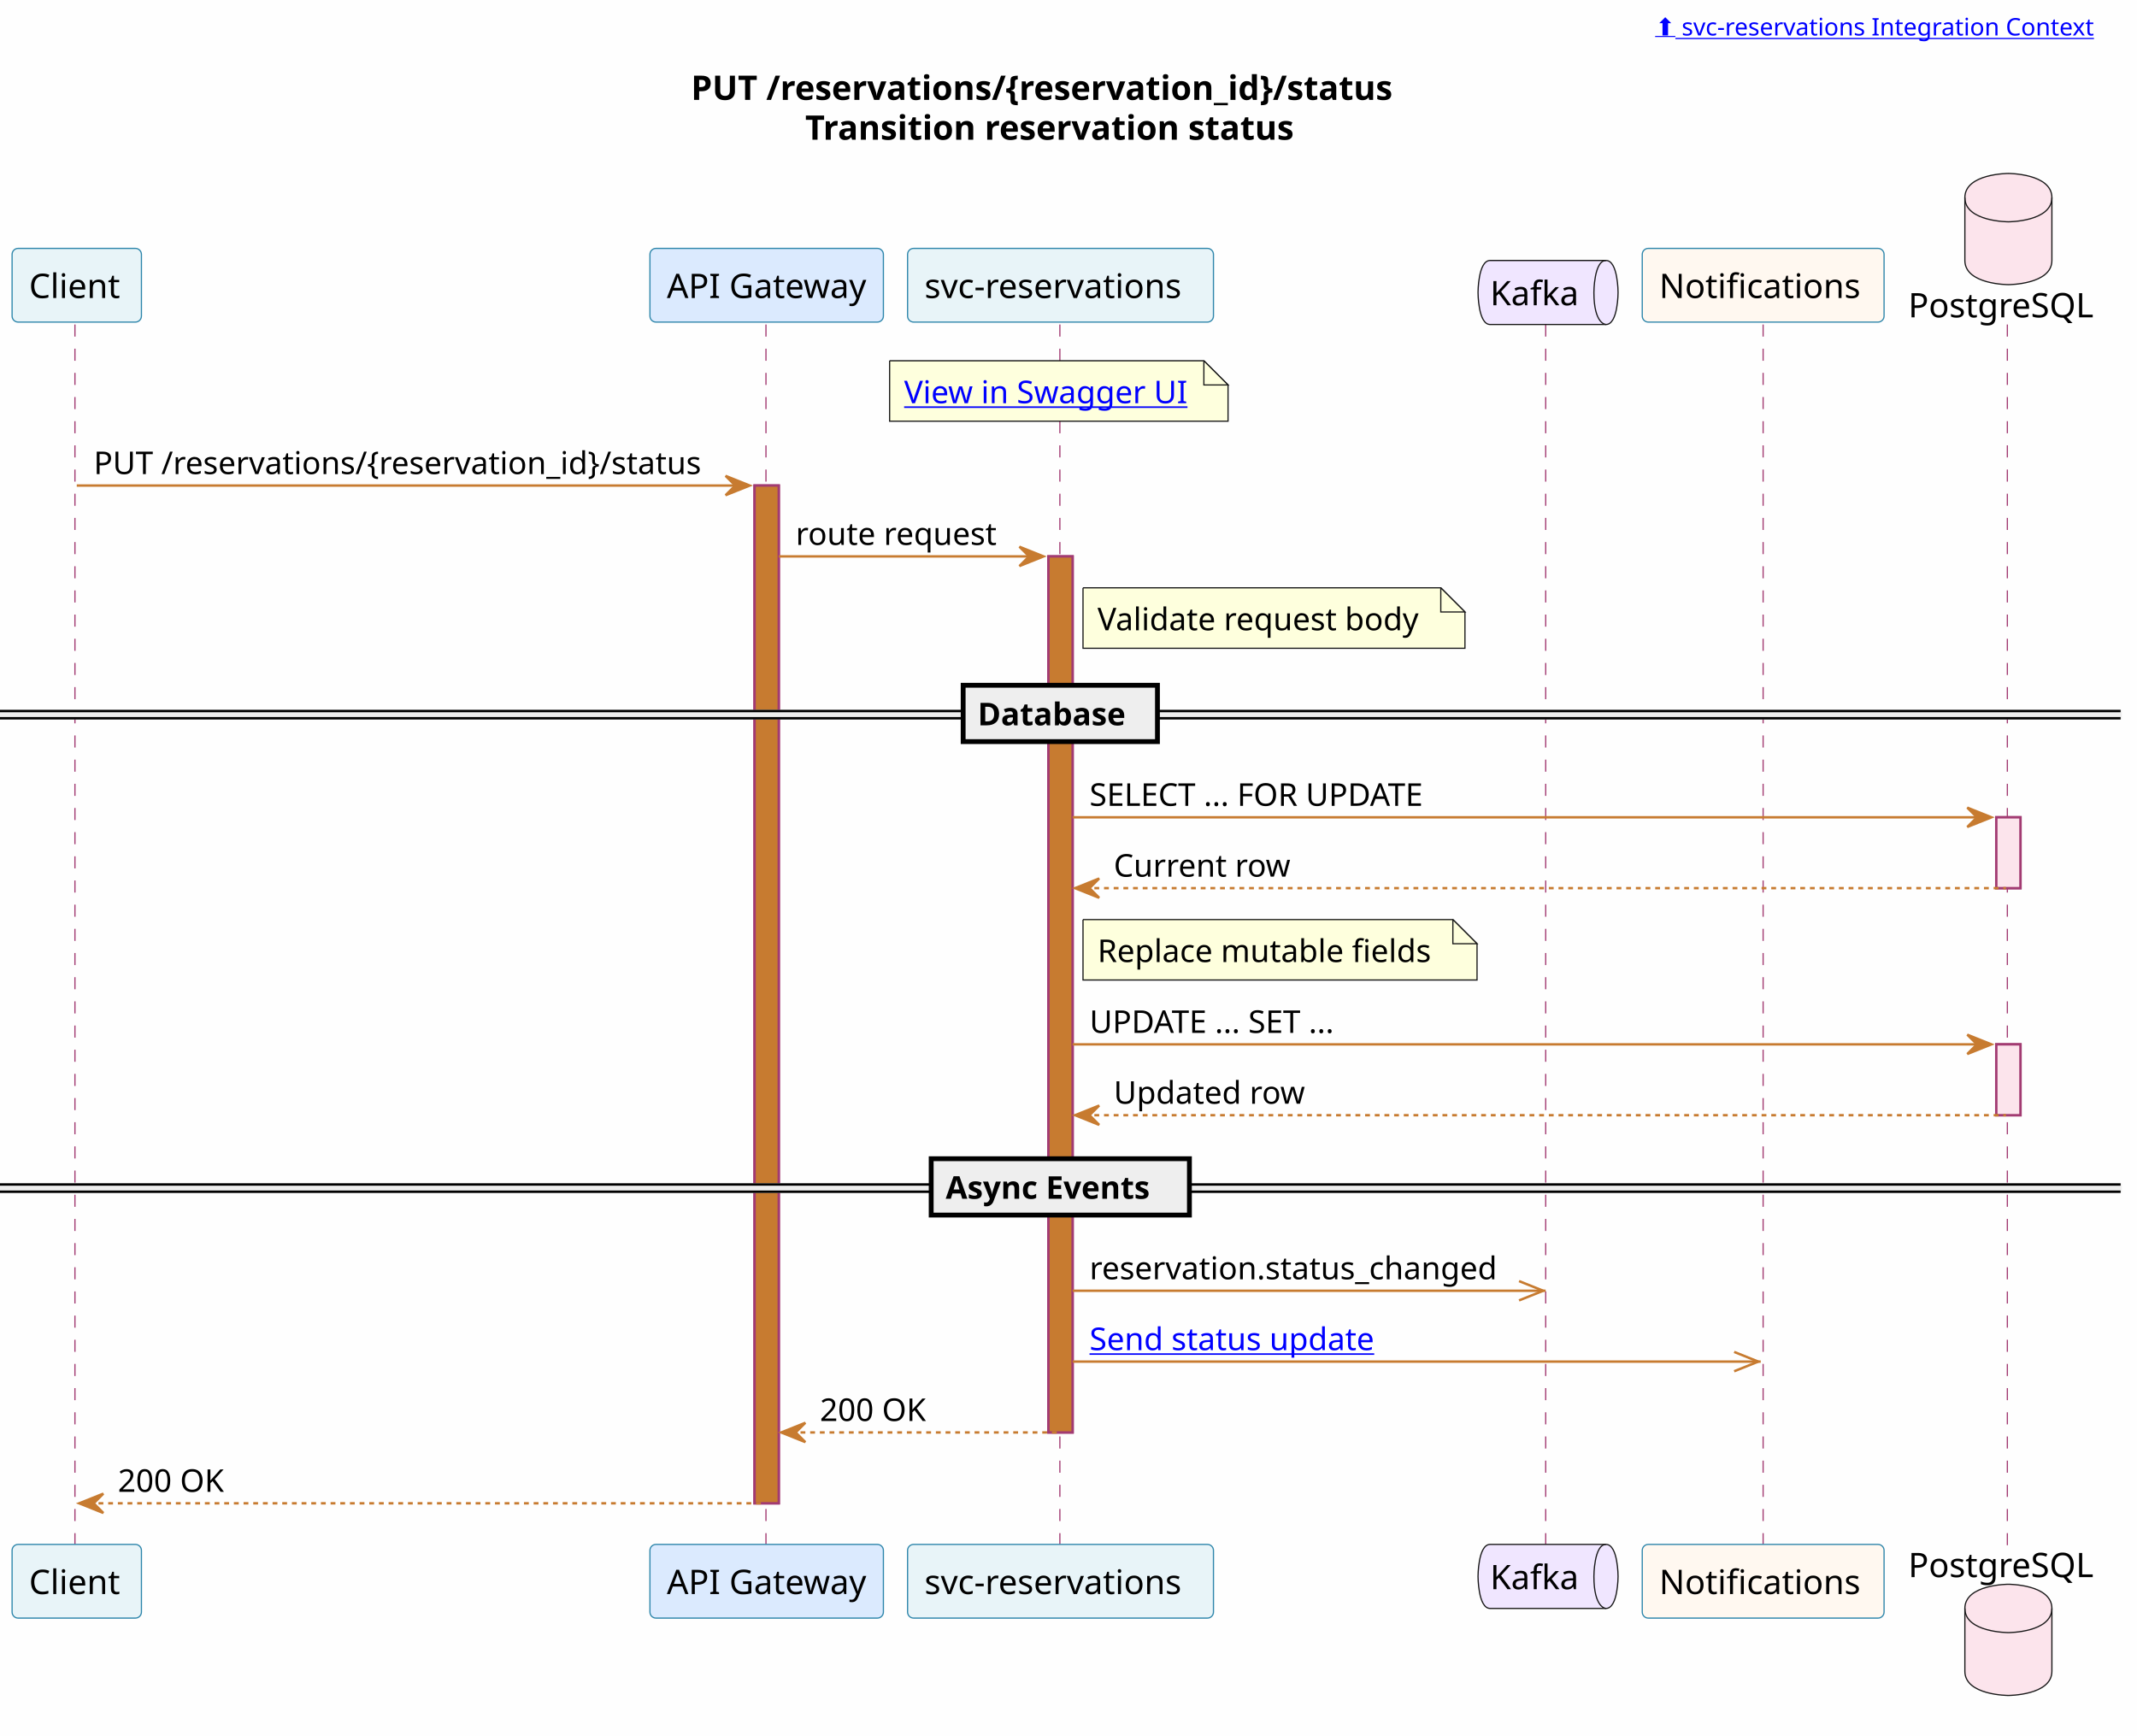
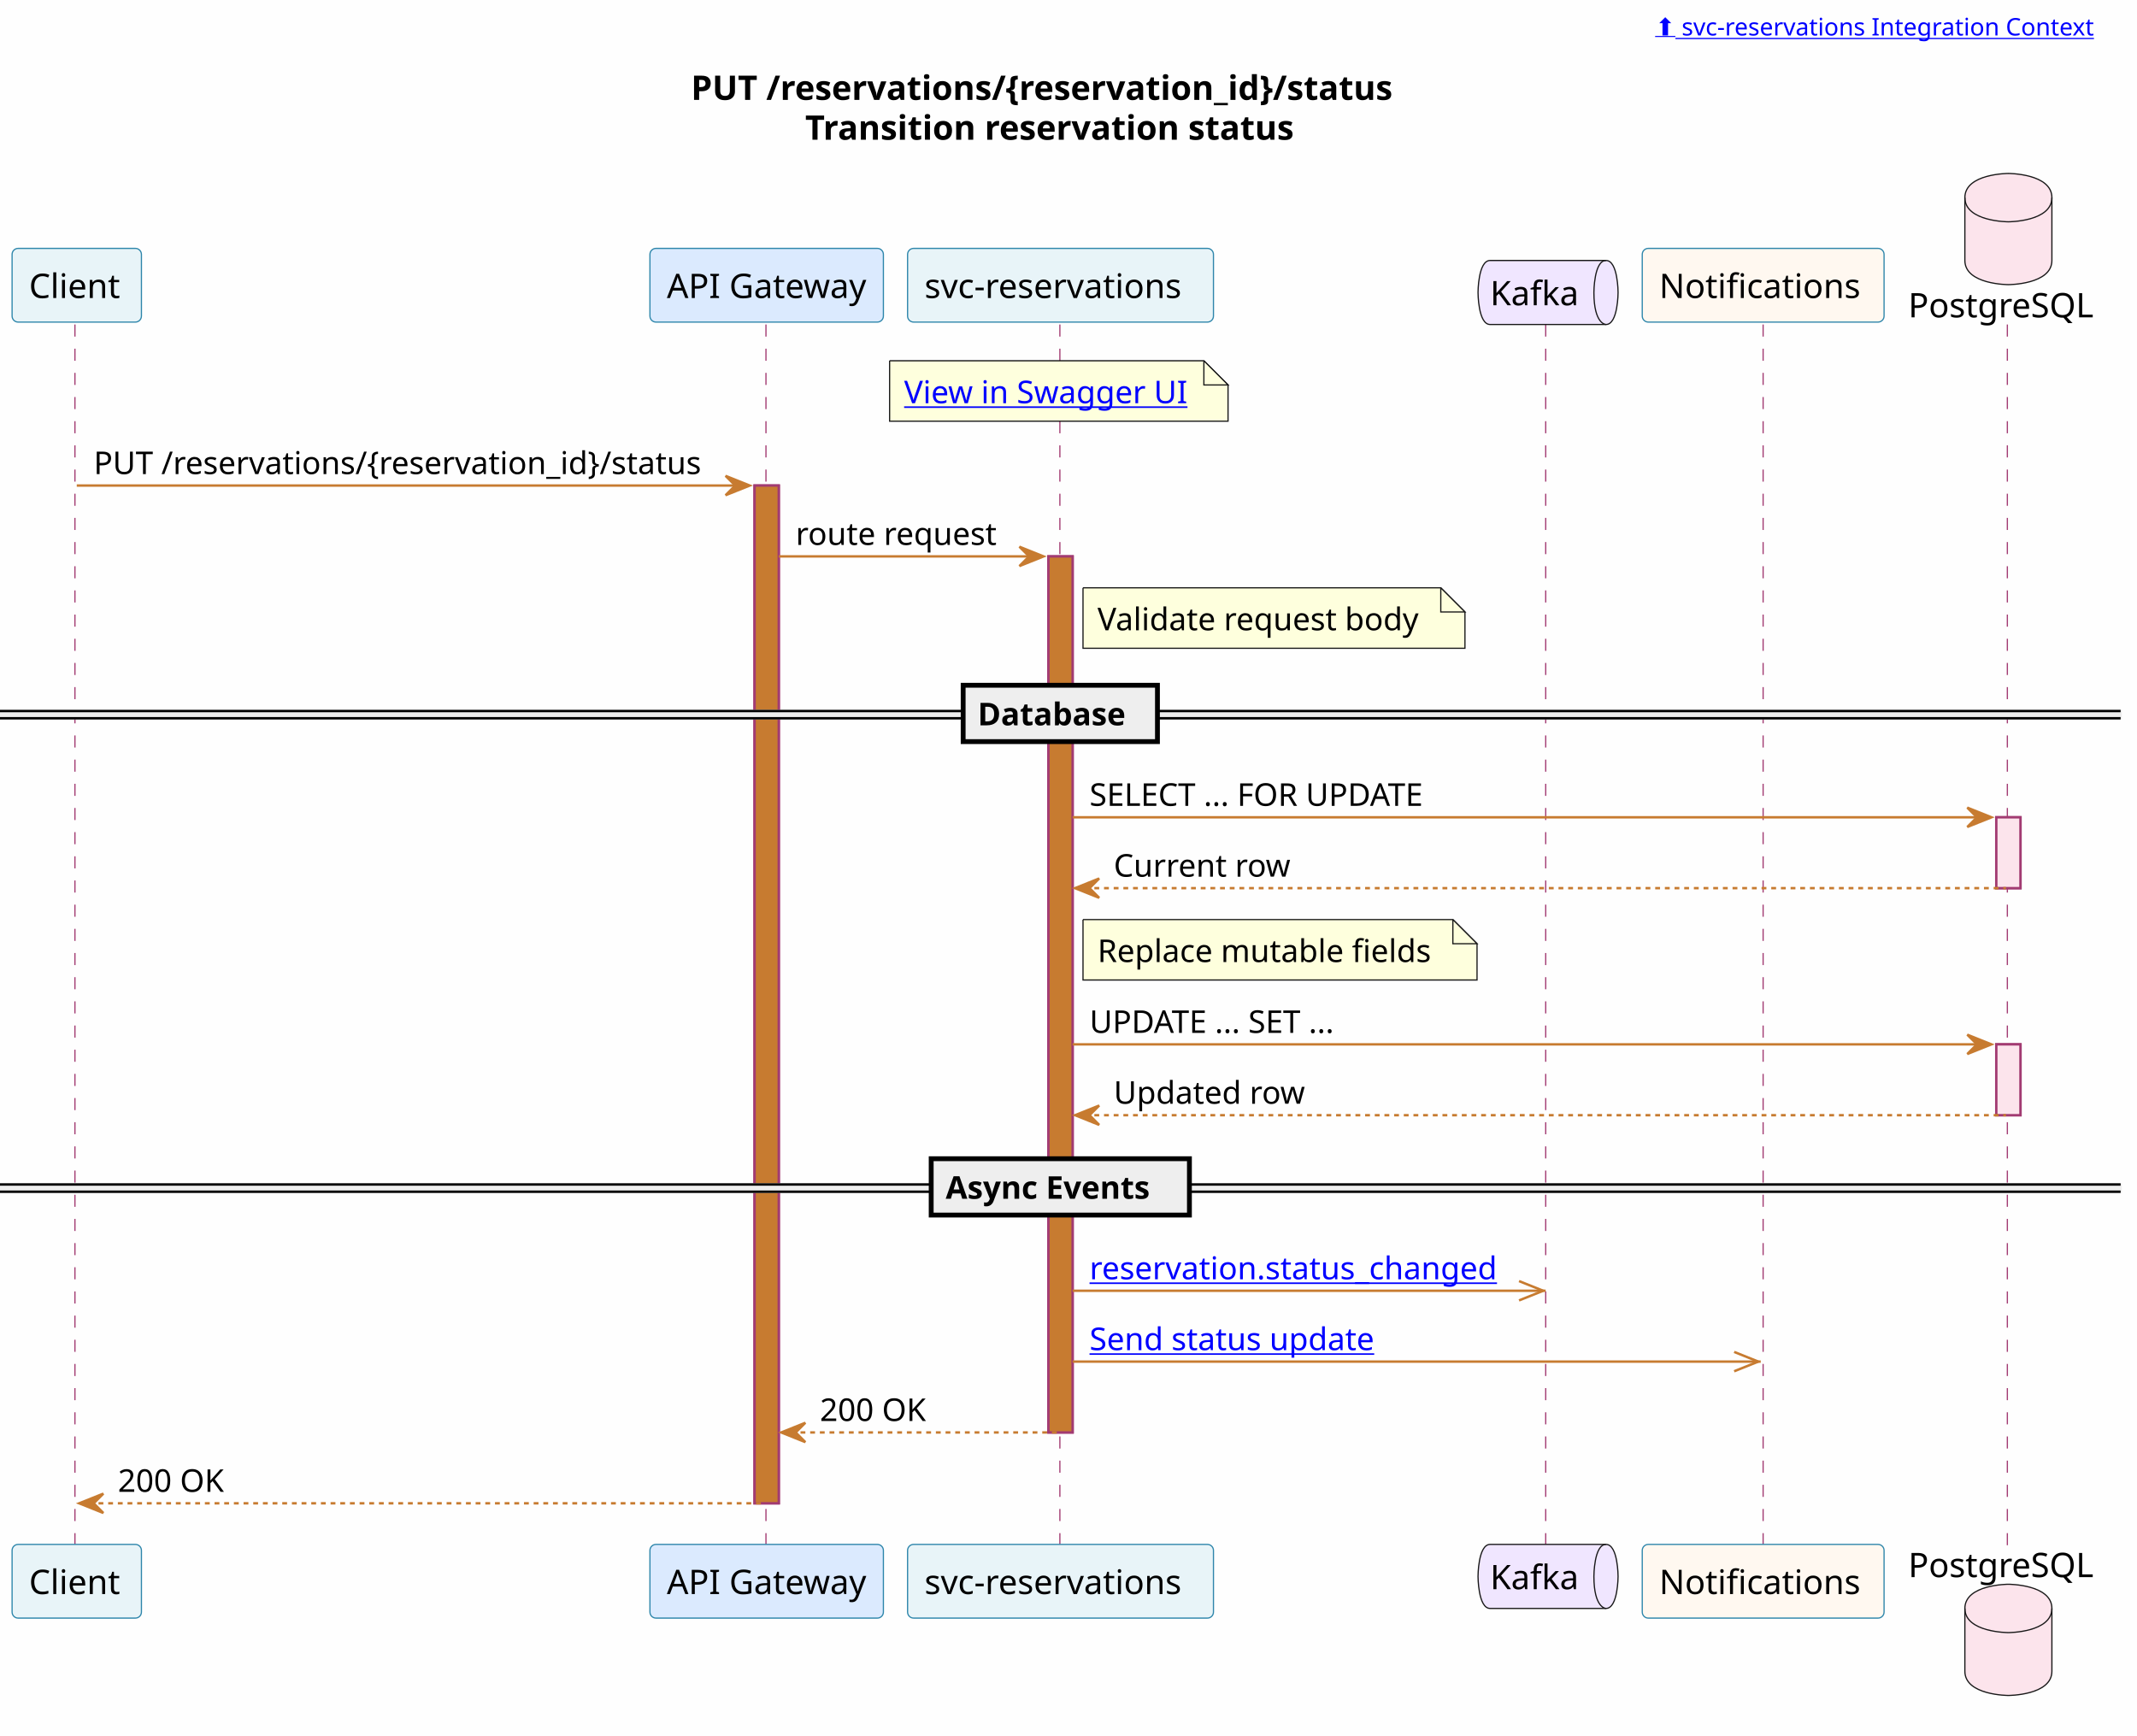
<svg xmlns="http://www.w3.org/2000/svg" xmlns:xlink="http://www.w3.org/1999/xlink" contentStyleType="text/css" data-diagram-type="SEQUENCE" height="718px" preserveAspectRatio="none" style="width:884px;height:718px;background:#FEFEFE;" version="1.1" viewBox="0 0 884 718" width="884px" zoomAndPan="magnify">
  <defs />
  <g>
    <rect fill="#FEFEFE" height="718" style="stroke:none;stroke-width:1;" width="884" x="0" y="0" />
    <text fill="#000000" font-family="Segoe UI" font-size="14" font-weight="bold" lengthAdjust="spacing" textLength="304.541" x="285.839" y="41.312">PUT /reservations/{reservation_id}/status</text>
    <text fill="#000000" font-family="Segoe UI" font-size="14" font-weight="bold" lengthAdjust="spacing" textLength="210.061" x="333.079" y="57.801">Transition reservation status</text>
    <g>
      <rect fill="#C77B30" height="421.037" style="stroke:#A23B72;stroke-width:1;" width="10" x="312.143" y="200.863" />
    </g>
    <g>
      <rect fill="#C77B30" height="362.416" style="stroke:#A23B72;stroke-width:1;" width="10" x="433.698" y="230.174" />
    </g>
    <g>
      <rect fill="#FCE4EC" height="29.311" style="stroke:#A23B72;stroke-width:1;" width="10" x="825.795" y="338.106" />
    </g>
    <g>
      <rect fill="#FCE4EC" height="29.311" style="stroke:#A23B72;stroke-width:1;" width="10" x="825.795" y="432.037" />
    </g>
    <g>
      <rect fill="#000000" fill-opacity="0" height="505.658" width="8" x="27.752" y="134.242" />
      <line style="stroke:#A23B72;stroke-width:0.5;stroke-dasharray:5,5;" x1="31" x2="31" y1="134.242" y2="639.9" />
    </g>
    <g>
      <rect fill="#000000" fill-opacity="0" height="505.658" width="8" x="313.143" y="134.242" />
      <line style="stroke:#A23B72;stroke-width:0.5;stroke-dasharray:5,5;" x1="316.853" x2="316.853" y1="134.242" y2="639.9" />
    </g>
    <g>
      <rect fill="#000000" fill-opacity="0" height="505.658" width="8" x="434.698" y="134.242" />
      <line style="stroke:#A23B72;stroke-width:0.5;stroke-dasharray:5,5;" x1="438.432" x2="438.432" y1="134.242" y2="639.9" />
    </g>
    <g>
      <rect fill="#000000" fill-opacity="0" height="505.658" width="8" x="636.374" y="134.242" />
      <line style="stroke:#A23B72;stroke-width:0.5;stroke-dasharray:5,5;" x1="639.407" x2="639.407" y1="134.242" y2="639.9" />
    </g>
    <g>
      <rect fill="#000000" fill-opacity="0" height="505.658" width="8" x="725.355" y="134.242" />
      <line style="stroke:#A23B72;stroke-width:0.5;stroke-dasharray:5,5;" x1="729.34" x2="729.34" y1="134.242" y2="639.9" />
    </g>
    <g>
      <rect fill="#000000" fill-opacity="0" height="505.658" width="8" x="826.795" y="134.242" />
      <line style="stroke:#A23B72;stroke-width:0.5;stroke-dasharray:5,5;" x1="830.37" x2="830.37" y1="134.242" y2="639.9" />
    </g>
    <g class="participant participant-head" data-participant="Client">
      <a href="/applications/" target="_top" title="/applications/" xlink:actuate="onRequest" xlink:href="/applications/" xlink:show="new" xlink:title="/applications/" xlink:type="simple">
        <rect fill="#E8F4F8" height="30.488" rx="2.5" ry="2.5" style="stroke:#2E86AB;stroke-width:0.5;" width="53.505" x="5" y="102.754" />
        <text fill="#000000" font-family="Segoe UI" font-size="14" lengthAdjust="spacing" textLength="39.505" x="12" y="123.289">Client</text>
      </a>
    </g>
    <g class="participant participant-tail" data-participant="Client">
      <a href="/applications/" target="_top" title="/applications/" xlink:actuate="onRequest" xlink:href="/applications/" xlink:show="new" xlink:title="/applications/" xlink:type="simple">
        <rect fill="#E8F4F8" height="30.488" rx="2.5" ry="2.5" style="stroke:#2E86AB;stroke-width:0.5;" width="53.505" x="5" y="638.9" />
        <text fill="#000000" font-family="Segoe UI" font-size="14" lengthAdjust="spacing" textLength="39.505" x="12" y="659.436">Client</text>
      </a>
    </g>
    <g class="participant participant-head" data-participant="GW">
      <rect fill="#DBEAFE" height="30.488" rx="2.5" ry="2.5" style="stroke:#2E86AB;stroke-width:0.5;" width="96.578" x="268.853" y="102.754" />
      <text fill="#000000" font-family="Segoe UI" font-size="14" lengthAdjust="spacing" textLength="82.578" x="275.853" y="123.289">API Gateway</text>
    </g>
    <g class="participant participant-tail" data-participant="GW">
      <rect fill="#DBEAFE" height="30.488" rx="2.5" ry="2.5" style="stroke:#2E86AB;stroke-width:0.5;" width="96.578" x="268.853" y="638.9" />
      <text fill="#000000" font-family="Segoe UI" font-size="14" lengthAdjust="spacing" textLength="82.578" x="275.853" y="659.436">API Gateway</text>
    </g>
    <g class="participant participant-head" data-participant="Svc">
      <a href="/microservices/svc-reservations/" target="_top" title="/microservices/svc-reservations/" xlink:actuate="onRequest" xlink:href="/microservices/svc-reservations/" xlink:show="new" xlink:title="/microservices/svc-reservations/" xlink:type="simple">
        <rect fill="#E8F4F8" height="30.488" rx="2.5" ry="2.5" style="stroke:#2E86AB;stroke-width:0.5;" width="126.533" x="375.432" y="102.754" />
        <text fill="#000000" font-family="Segoe UI" font-size="14" lengthAdjust="spacing" textLength="112.533" x="382.432" y="123.289">svc-reservations</text>
      </a>
    </g>
    <g class="participant participant-tail" data-participant="Svc">
      <a href="/microservices/svc-reservations/" target="_top" title="/microservices/svc-reservations/" xlink:actuate="onRequest" xlink:href="/microservices/svc-reservations/" xlink:show="new" xlink:title="/microservices/svc-reservations/" xlink:type="simple">
        <rect fill="#E8F4F8" height="30.488" rx="2.5" ry="2.5" style="stroke:#2E86AB;stroke-width:0.5;" width="126.533" x="375.432" y="638.9" />
        <text fill="#000000" font-family="Segoe UI" font-size="14" lengthAdjust="spacing" textLength="112.533" x="382.432" y="659.436">svc-reservations</text>
      </a>
    </g>
    <g class="participant participant-head" data-participant="Kafka">
      <path d="M616.407,107.754 L664.34,107.754 C669.34,107.754 669.34,120.998 669.34,120.998 C669.34,120.998 669.34,134.242 664.34,134.242 L616.407,134.242 C611.407,134.242 611.407,120.998 611.407,120.998 C611.407,120.998 611.407,107.754 616.407,107.754" fill="#F0E6FF" style="stroke:#181818;stroke-width:0.5;" />
      <path d="M664.34,107.754 C659.34,107.754 659.34,120.998 659.34,120.998 C659.34,134.242 664.34,134.242 664.34,134.242" fill="none" style="stroke:#181818;stroke-width:0.5;" />
      <text fill="#000000" font-family="Segoe UI" font-size="14" lengthAdjust="spacing" textLength="37.933" x="616.407" y="126.289">Kafka</text>
    </g>
    <g class="participant participant-tail" data-participant="Kafka">
      <path d="M616.407,638.9 L664.34,638.9 C669.34,638.9 669.34,652.144 669.34,652.144 C669.34,652.144 669.34,665.389 664.34,665.389 L616.407,665.389 C611.407,665.389 611.407,652.144 611.407,652.144 C611.407,652.144 611.407,638.9 616.407,638.9" fill="#F0E6FF" style="stroke:#181818;stroke-width:0.5;" />
      <path d="M664.34,638.9 C659.34,638.9 659.34,652.144 659.34,652.144 C659.34,665.389 664.34,665.389 664.34,665.389" fill="none" style="stroke:#181818;stroke-width:0.5;" />
      <text fill="#000000" font-family="Segoe UI" font-size="14" lengthAdjust="spacing" textLength="37.933" x="616.407" y="657.436">Kafka</text>
    </g>
    <g class="participant participant-head" data-participant="Ntfy">
      <a href="/microservices/svc-notifications/" target="_top" title="/microservices/svc-notifications/" xlink:actuate="onRequest" xlink:href="/microservices/svc-notifications/" xlink:show="new" xlink:title="/microservices/svc-notifications/" xlink:type="simple">
        <rect fill="#FFF8F0" height="30.488" rx="2.5" ry="2.5" style="stroke:#2E86AB;stroke-width:0.5;" width="100.03" x="679.34" y="102.754" />
        <text fill="#000000" font-family="Segoe UI" font-size="14" lengthAdjust="spacing" textLength="86.03" x="686.34" y="123.289">Notifications</text>
      </a>
    </g>
    <g class="participant participant-tail" data-participant="Ntfy">
      <a href="/microservices/svc-notifications/" target="_top" title="/microservices/svc-notifications/" xlink:actuate="onRequest" xlink:href="/microservices/svc-notifications/" xlink:show="new" xlink:title="/microservices/svc-notifications/" xlink:type="simple">
        <rect fill="#FFF8F0" height="30.488" rx="2.5" ry="2.5" style="stroke:#2E86AB;stroke-width:0.5;" width="100.03" x="679.34" y="638.9" />
        <text fill="#000000" font-family="Segoe UI" font-size="14" lengthAdjust="spacing" textLength="86.03" x="686.34" y="659.436">Notifications</text>
      </a>
    </g>
    <g class="participant participant-head" data-participant="DB">
      <text fill="#000000" font-family="Segoe UI" font-size="14" lengthAdjust="spacing" textLength="76.85" x="789.37" y="131.289">PostgreSQL</text>
      <path d="M812.795,81.754 C812.795,71.754 830.795,71.754 830.795,71.754 C830.795,71.754 848.795,71.754 848.795,81.754 L848.795,107.754 C848.795,117.754 830.795,117.754 830.795,117.754 C830.795,117.754 812.795,117.754 812.795,107.754 L812.795,81.754" fill="#FCE4EC" style="stroke:#181818;stroke-width:0.5;" />
      <path d="M812.795,81.754 C812.795,91.754 830.795,91.754 830.795,91.754 C830.795,91.754 848.795,91.754 848.795,81.754" fill="none" style="stroke:#181818;stroke-width:0.5;" />
    </g>
    <g class="participant participant-tail" data-participant="DB">
      <text fill="#000000" font-family="Segoe UI" font-size="14" lengthAdjust="spacing" textLength="76.85" x="789.37" y="652.436">PostgreSQL</text>
      <path d="M812.795,665.389 C812.795,655.389 830.795,655.389 830.795,655.389 C830.795,655.389 848.795,655.389 848.795,665.389 L848.795,691.389 C848.795,701.389 830.795,701.389 830.795,701.389 C830.795,701.389 812.795,701.389 812.795,691.389 L812.795,665.389" fill="#FCE4EC" style="stroke:#181818;stroke-width:0.5;" />
      <path d="M812.795,665.389 C812.795,675.389 830.795,675.389 830.795,675.389 C830.795,675.389 848.795,675.389 848.795,665.389" fill="none" style="stroke:#181818;stroke-width:0.5;" />
    </g>
    <g>
      <rect fill="#C77B30" height="421.037" style="stroke:#A23B72;stroke-width:1;" width="10" x="312.143" y="200.863" />
    </g>
    <g>
      <rect fill="#C77B30" height="362.416" style="stroke:#A23B72;stroke-width:1;" width="10" x="433.698" y="230.174" />
    </g>
    <g>
      <rect fill="#FCE4EC" height="29.311" style="stroke:#A23B72;stroke-width:1;" width="10" x="825.795" y="338.106" />
    </g>
    <g>
      <rect fill="#FCE4EC" height="29.311" style="stroke:#A23B72;stroke-width:1;" width="10" x="825.795" y="432.037" />
    </g>
    <path d="M368,149.242 L368,174.242 L508,174.242 L508,159.242 L498,149.242 L368,149.242" fill="#FEFFDD" style="stroke:#181818;stroke-width:0.5;" />
    <path d="M498,149.242 L498,159.242 L508,159.242 L498,149.242" fill="#FEFFDD" style="stroke:#181818;stroke-width:0.5;" />
    <a href="/services/api/svc-reservations.html#/Reservation%20Status/transitionStatus" target="_top" title="/services/api/svc-reservations.html#/Reservation%20Status/transitionStatus" xlink:actuate="onRequest" xlink:href="/services/api/svc-reservations.html#/Reservation%20Status/transitionStatus" xlink:show="new" xlink:title="/services/api/svc-reservations.html#/Reservation%20Status/transitionStatus" xlink:type="simple">
      <text fill="#0000FF" font-family="Segoe UI" font-size="13" lengthAdjust="spacing" text-decoration="underline" textLength="119.406" x="374" y="166.81">View in Swagger UI</text>
    </a>
    <g class="message" data-participant-1="Client" data-participant-2="GW">
      <polygon fill="#C77B30" points="300.143,196.863,310.143,200.863,300.143,204.863,304.143,200.863" style="stroke:#C77B30;stroke-width:1;" />
      <line style="stroke:#C77B30;stroke-width:1;" x1="31.752" x2="306.143" y1="200.863" y2="200.863" />
      <text fill="#000000" font-family="Segoe UI" font-size="13" lengthAdjust="spacing" textLength="261.39" x="38.752" y="196.121">PUT /reservations/{reservation_id}/status</text>
    </g>
    <g class="message" data-participant-1="GW" data-participant-2="Svc">
      <polygon fill="#C77B30" points="421.698,226.174,431.698,230.174,421.698,234.174,425.698,230.174" style="stroke:#C77B30;stroke-width:1;" />
      <line style="stroke:#C77B30;stroke-width:1;" x1="322.143" x2="427.698" y1="230.174" y2="230.174" />
      <text fill="#000000" font-family="Segoe UI" font-size="13" lengthAdjust="spacing" textLength="85.135" x="329.143" y="225.432">route request</text>
    </g>
    <path d="M448,243.174 L448,268.174 L606,268.174 L606,253.174 L596,243.174 L448,243.174" fill="#FEFFDD" style="stroke:#181818;stroke-width:0.5;" />
    <path d="M596,243.174 L596,253.174 L606,253.174 L596,243.174" fill="#FEFFDD" style="stroke:#181818;stroke-width:0.5;" />
    <text fill="#000000" font-family="Segoe UI" font-size="13" lengthAdjust="spacing" textLength="137.573" x="454" y="260.742">Validate request body</text>
    <rect fill="#EEEEEE" height="3" style="stroke:#EEEEEE;stroke-width:1;" width="877.22" x="0" y="294.14" />
    <line style="stroke:#000000;stroke-width:1;" x1="0" x2="877.22" y1="294.14" y2="294.14" />
    <line style="stroke:#000000;stroke-width:1;" x1="0" x2="877.22" y1="297.14" y2="297.14" />
    <rect fill="#EEEEEE" height="23.311" style="stroke:#000000;stroke-width:2;" width="80.371" x="398.424" y="283.484" />
    <text fill="#000000" font-family="Segoe UI" font-size="13" font-weight="bold" lengthAdjust="spacing" textLength="62.086" x="404.424" y="300.053">Database</text>
    <g class="message" data-participant-1="Svc" data-participant-2="DB">
      <polygon fill="#C77B30" points="813.795,334.106,823.795,338.106,813.795,342.106,817.795,338.106" style="stroke:#C77B30;stroke-width:1;" />
      <line style="stroke:#C77B30;stroke-width:1;" x1="443.698" x2="819.795" y1="338.106" y2="338.106" />
      <text fill="#000000" font-family="Segoe UI" font-size="13" lengthAdjust="spacing" textLength="145.374" x="450.698" y="333.363">SELECT ... FOR UPDATE</text>
    </g>
    <g class="message" data-participant-1="DB" data-participant-2="Svc">
      <polygon fill="#C77B30" points="454.698,363.416,444.698,367.416,454.698,371.416,450.698,367.416" style="stroke:#C77B30;stroke-width:1;" />
      <line style="stroke:#C77B30;stroke-width:1;stroke-dasharray:2,2;" x1="448.698" x2="829.795" y1="367.416" y2="367.416" />
      <text fill="#000000" font-family="Segoe UI" font-size="13" lengthAdjust="spacing" textLength="75.309" x="460.698" y="362.674">Current row</text>
    </g>
    <path d="M448,380.416 L448,405.416 L611,405.416 L611,390.416 L601,380.416 L448,380.416" fill="#FEFFDD" style="stroke:#181818;stroke-width:0.5;" />
    <path d="M601,380.416 L601,390.416 L611,390.416 L601,380.416" fill="#FEFFDD" style="stroke:#181818;stroke-width:0.5;" />
    <text fill="#000000" font-family="Segoe UI" font-size="13" lengthAdjust="spacing" textLength="142.486" x="454" y="397.984">Replace mutable fields</text>
    <g class="message" data-participant-1="Svc" data-participant-2="DB">
      <polygon fill="#C77B30" points="813.795,428.037,823.795,432.037,813.795,436.037,817.795,432.037" style="stroke:#C77B30;stroke-width:1;" />
      <line style="stroke:#C77B30;stroke-width:1;" x1="443.698" x2="819.795" y1="432.037" y2="432.037" />
      <text fill="#000000" font-family="Segoe UI" font-size="13" lengthAdjust="spacing" textLength="109.453" x="450.698" y="427.295">UPDATE ... SET ...</text>
    </g>
    <g class="message" data-participant-1="DB" data-participant-2="Svc">
      <polygon fill="#C77B30" points="454.698,457.348,444.698,461.348,454.698,465.348,450.698,461.348" style="stroke:#C77B30;stroke-width:1;" />
      <line style="stroke:#C77B30;stroke-width:1;stroke-dasharray:2,2;" x1="448.698" x2="829.795" y1="461.348" y2="461.348" />
      <text fill="#000000" font-family="Segoe UI" font-size="13" lengthAdjust="spacing" textLength="80.272" x="460.698" y="456.606">Updated row</text>
    </g>
    <rect fill="#EEEEEE" height="3" style="stroke:#EEEEEE;stroke-width:1;" width="877.22" x="0" y="490.003" />
    <line style="stroke:#000000;stroke-width:1;" x1="0" x2="877.22" y1="490.003" y2="490.003" />
    <line style="stroke:#000000;stroke-width:1;" x1="0" x2="877.22" y1="493.003" y2="493.003" />
    <rect fill="#EEEEEE" height="23.311" style="stroke:#000000;stroke-width:2;" width="106.822" x="385.199" y="479.348" />
    <text fill="#000000" font-family="Segoe UI" font-size="13" font-weight="bold" lengthAdjust="spacing" textLength="88.537" x="391.199" y="495.916">Async Events</text>
    <g class="message" data-participant-1="Svc" data-participant-2="Kafka">
      <line style="stroke:#C77B30;stroke-width:1;" x1="638.374" x2="628.374" y1="533.969" y2="529.969" />
      <line style="stroke:#C77B30;stroke-width:1;" x1="638.374" x2="628.374" y1="533.969" y2="537.969" />
      <line style="stroke:#C77B30;stroke-width:1;" x1="443.698" x2="639.374" y1="533.969" y2="533.969" />
-       <text fill="#000000" font-family="Segoe UI" font-size="13" lengthAdjust="spacing" textLength="172.675" x="450.698" y="529.227">reservation.status_changed</text>
+       <a href="/events/#reservationstatus_changed" target="_top" title="/events/#reservationstatus_changed" xlink:actuate="onRequest" xlink:href="/events/#reservationstatus_changed" xlink:show="new" xlink:title="/events/#reservationstatus_changed" xlink:type="simple">
+         <text fill="#0000FF" font-family="Segoe UI" font-size="13" lengthAdjust="spacing" text-decoration="underline" textLength="172.675" x="450.698" y="529.227">reservation.status_changed</text>
+       </a>
    </g>
    <g class="message" data-participant-1="Svc" data-participant-2="Ntfy">
      <line style="stroke:#C77B30;stroke-width:1;" x1="727.355" x2="717.355" y1="563.279" y2="559.279" />
      <line style="stroke:#C77B30;stroke-width:1;" x1="727.355" x2="717.355" y1="563.279" y2="567.279" />
      <line style="stroke:#C77B30;stroke-width:1;" x1="443.698" x2="728.355" y1="563.279" y2="563.279" />
      <a href="/microservices/svc-notifications/#post-notifications-send-a-notification" target="_top" title="/microservices/svc-notifications/#post-notifications-send-a-notification" xlink:actuate="onRequest" xlink:href="/microservices/svc-notifications/#post-notifications-send-a-notification" xlink:show="new" xlink:title="/microservices/svc-notifications/#post-notifications-send-a-notification" xlink:type="simple">
        <text fill="#0000FF" font-family="Segoe UI" font-size="13" lengthAdjust="spacing" text-decoration="underline" textLength="120.663" x="450.698" y="558.537">Send status update</text>
      </a>
    </g>
    <g class="message" data-participant-1="Svc" data-participant-2="GW">
      <polygon fill="#C77B30" points="333.143,588.59,323.143,592.59,333.143,596.59,329.143,592.59" style="stroke:#C77B30;stroke-width:1;" />
      <line style="stroke:#C77B30;stroke-width:1;stroke-dasharray:2,2;" x1="327.143" x2="437.698" y1="592.59" y2="592.59" />
      <text fill="#000000" font-family="Segoe UI" font-size="13" lengthAdjust="spacing" textLength="47.36" x="339.143" y="587.848">200 OK</text>
    </g>
    <g class="message" data-participant-1="GW" data-participant-2="Client">
      <polygon fill="#C77B30" points="42.752,617.9,32.752,621.9,42.752,625.9,38.752,621.9" style="stroke:#C77B30;stroke-width:1;" />
      <line style="stroke:#C77B30;stroke-width:1;stroke-dasharray:2,2;" x1="36.752" x2="316.143" y1="621.9" y2="621.9" />
      <text fill="#000000" font-family="Segoe UI" font-size="13" lengthAdjust="spacing" textLength="47.36" x="48.752" y="617.158">200 OK</text>
    </g>
    <a href="/microservices/svc-reservations/#integration-context" target="_top" title="/microservices/svc-reservations/#integration-context" xlink:actuate="onRequest" xlink:href="/microservices/svc-reservations/#integration-context" xlink:show="new" xlink:title="/microservices/svc-reservations/#integration-context" xlink:type="simple">
      <text fill="#0000FF" font-family="Segoe UI" font-size="10" lengthAdjust="spacing" text-decoration="underline" textLength="191.553" x="684.667" y="14.668">⬆ svc-reservations Integration Context</text>
    </a>
  </g>
</svg>
